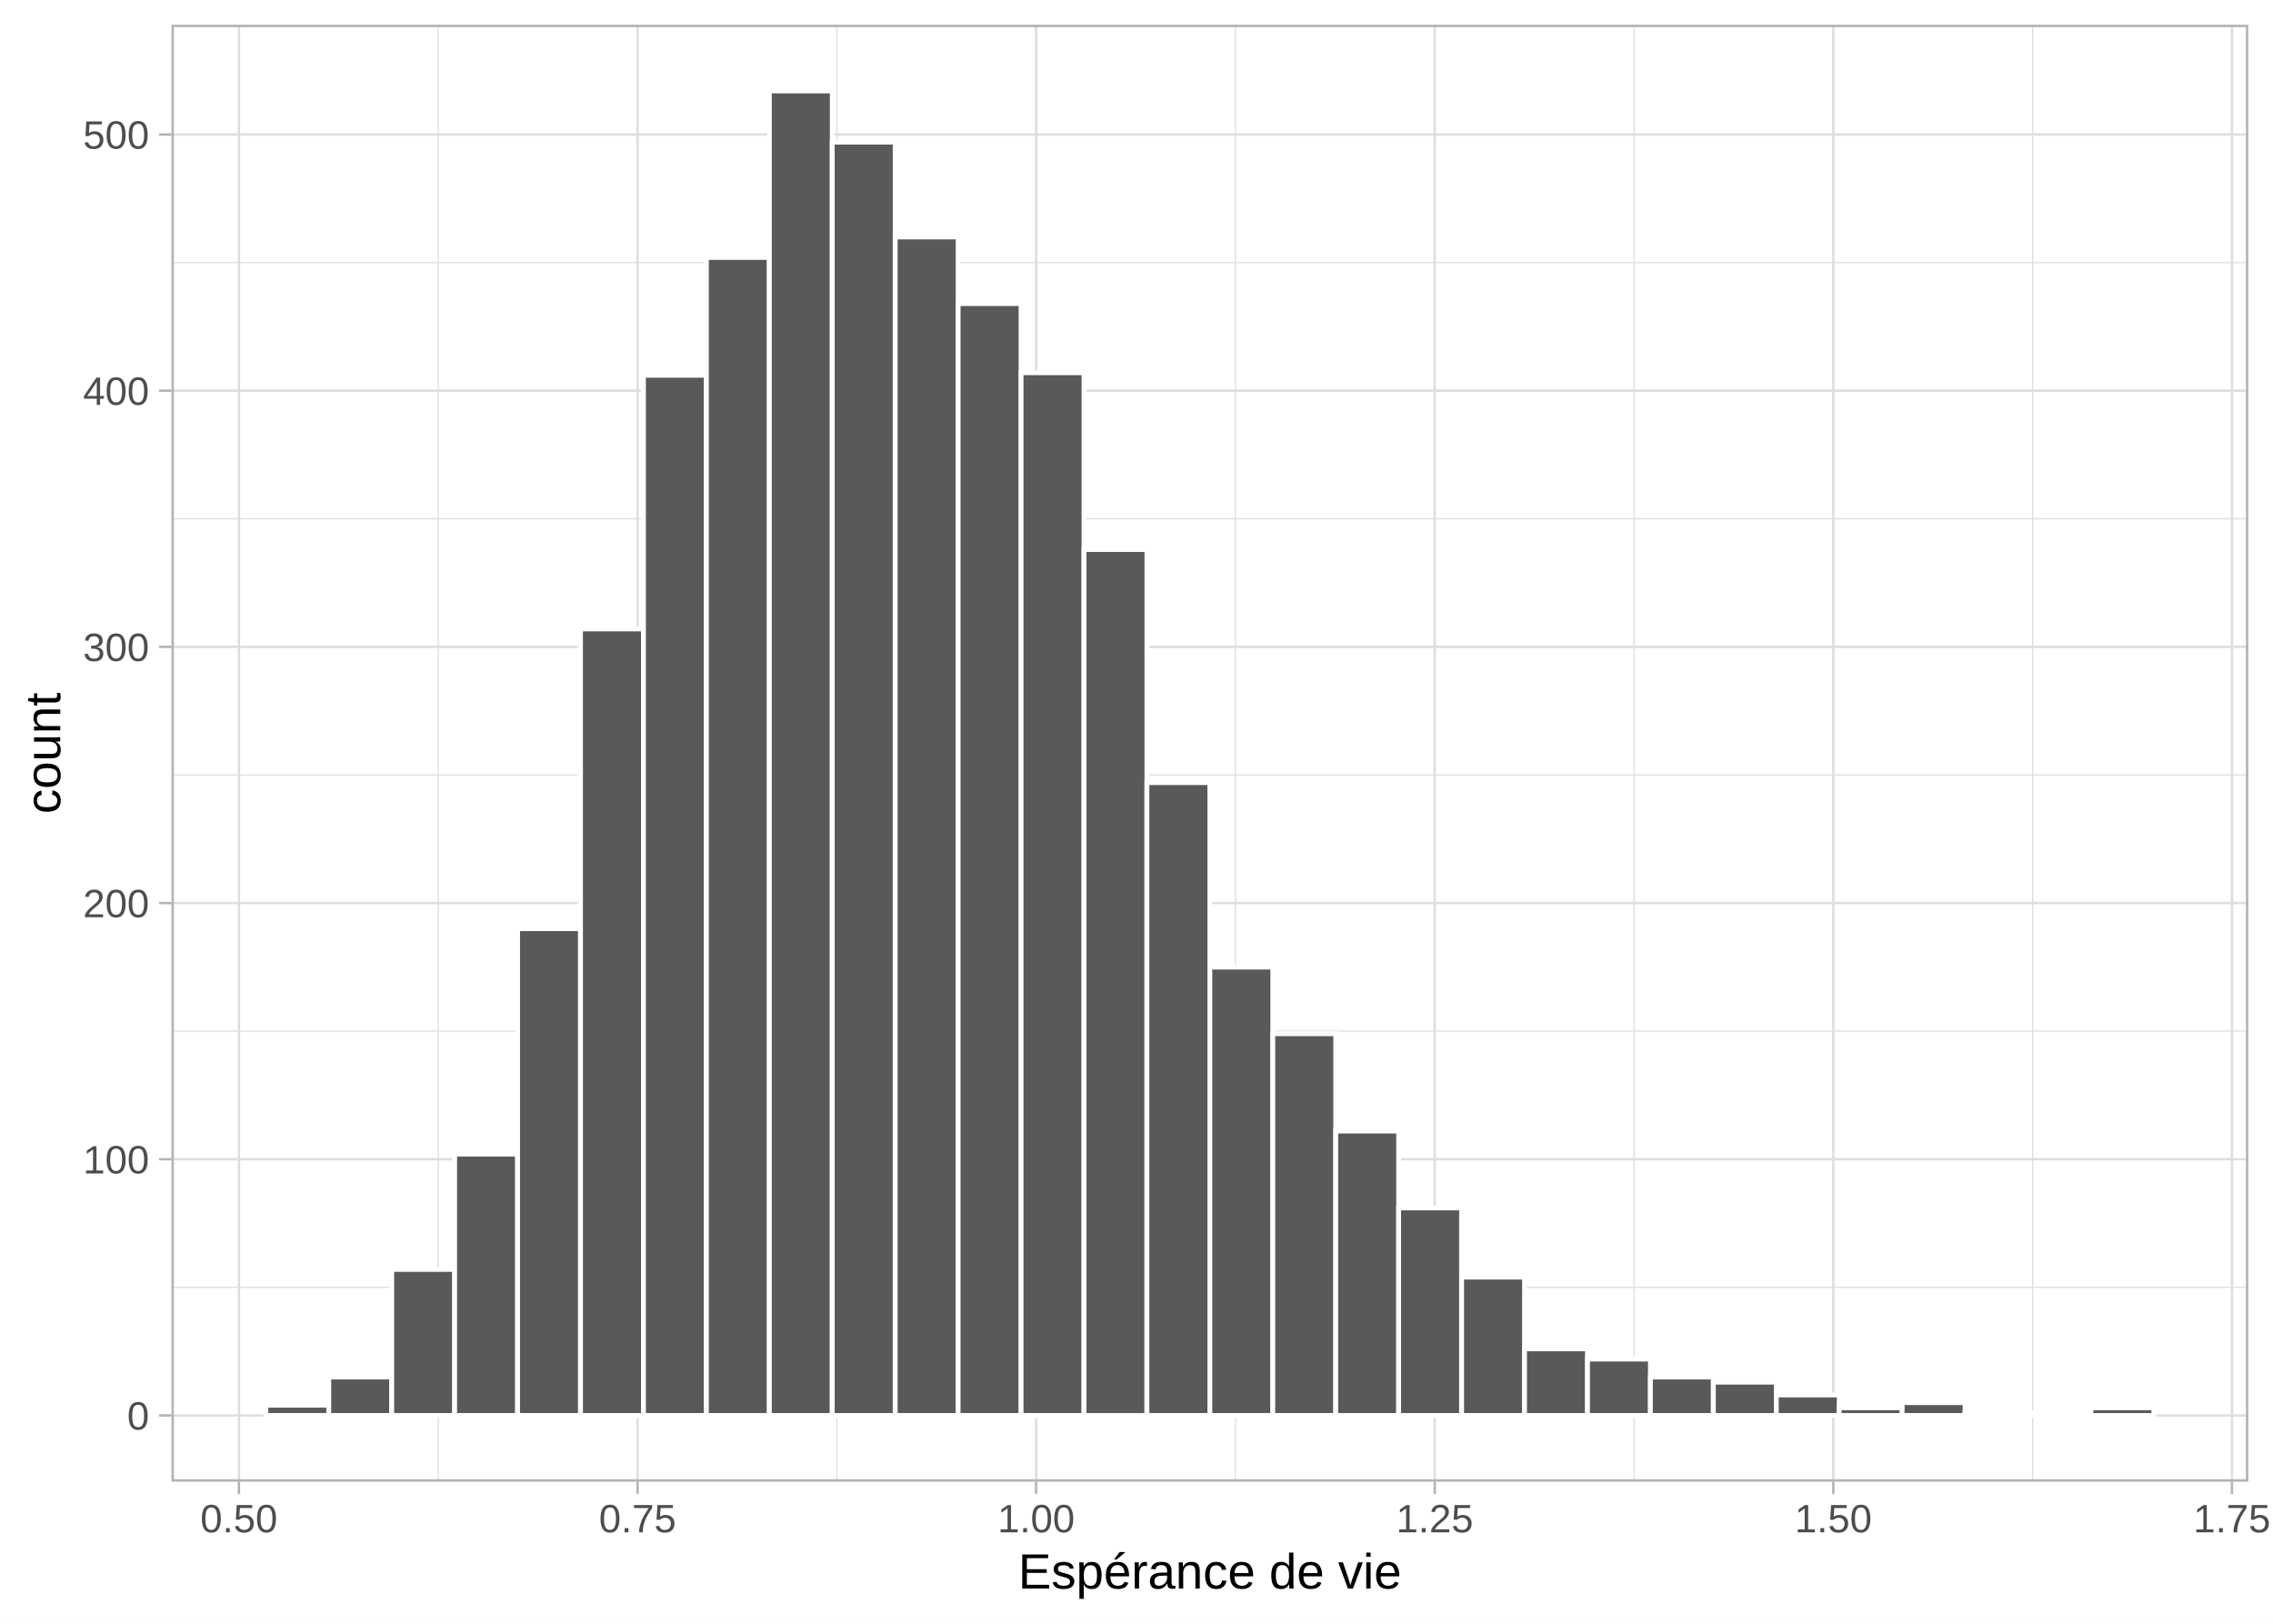
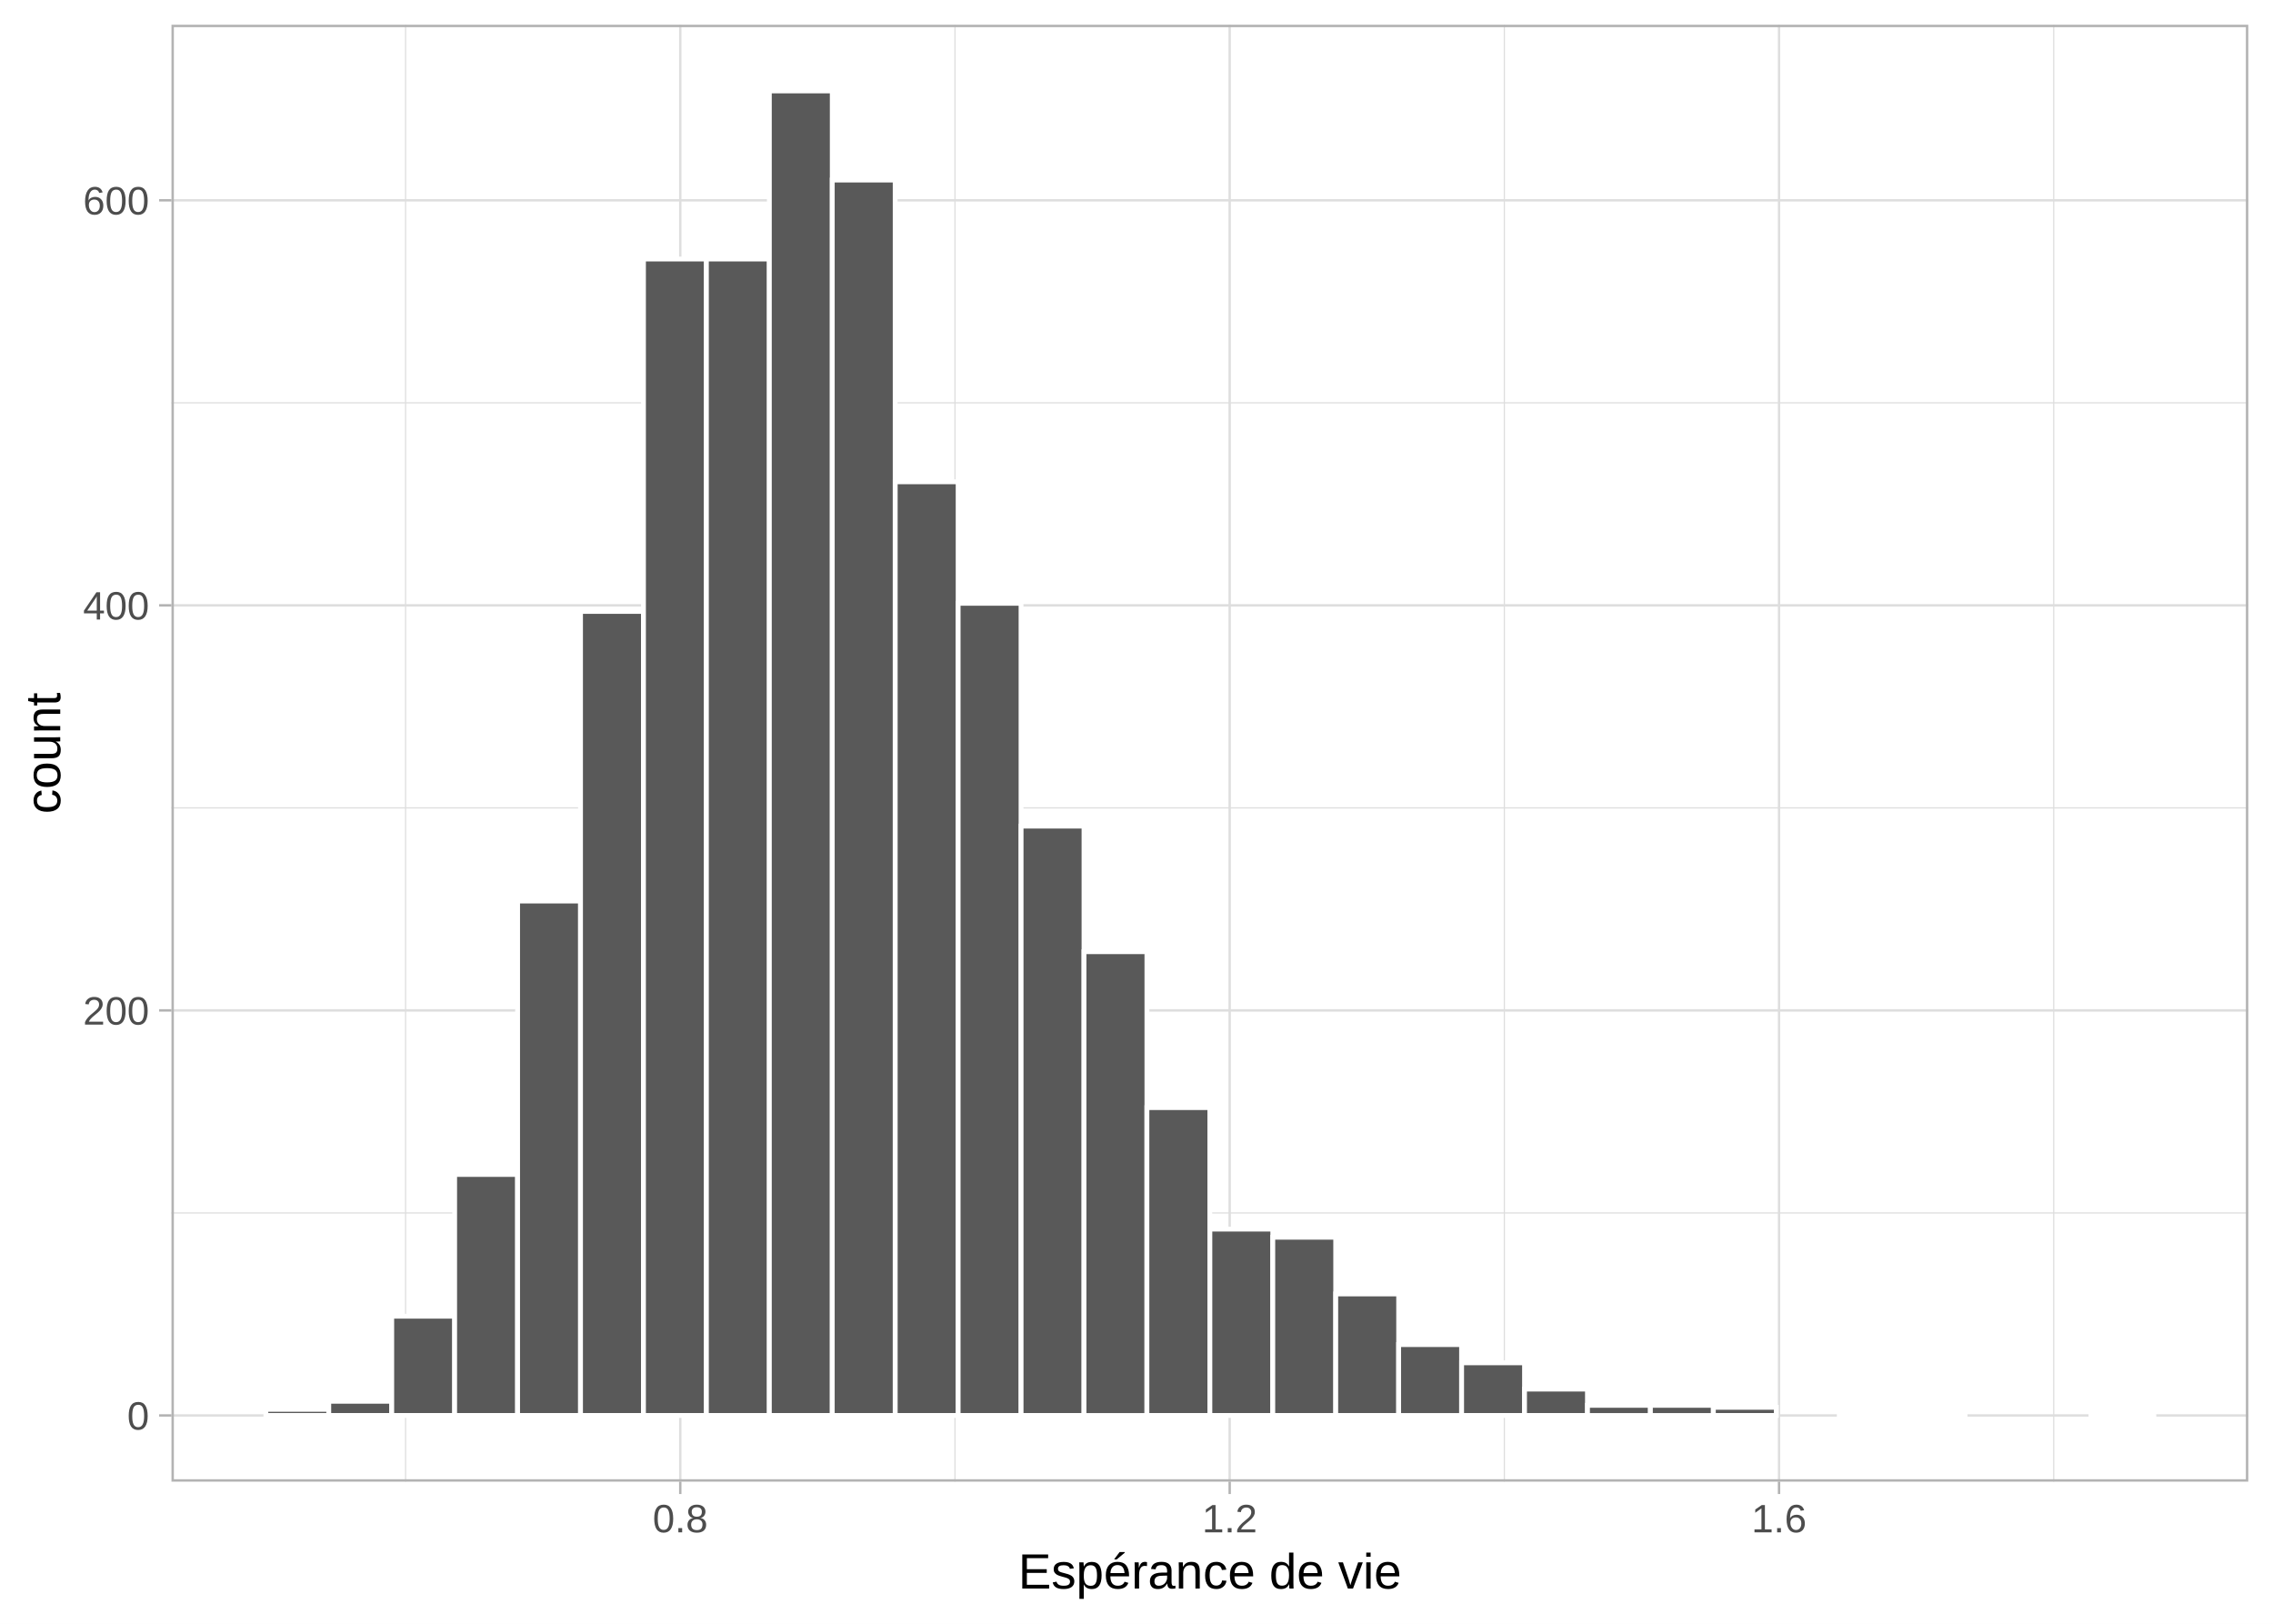
<svg xmlns="http://www.w3.org/2000/svg" width="504.00pt" height="360.00pt" viewBox="0 0 504.00 360.00">
  <g class="svglite">
    <defs>
      <style type="text/css">
    .svglite line, .svglite polyline, .svglite polygon, .svglite path, .svglite rect, .svglite circle {
      fill: none;
      stroke: #000000;
      stroke-linecap: round;
      stroke-linejoin: round;
      stroke-miterlimit: 10.00;
    }
    .svglite text {
      white-space: pre;
    }
    .svglite g.glyphgroup path {
      fill: inherit;
      stroke: none;
    }
  </style>
    </defs>
    <rect width="100%" height="100%" style="stroke: none; fill: none;" />
    <defs>
      <clipPath id="cpMC4wMHw1MDQuMDB8MC4wMHwzNjAuMDA=">
        <rect x="0.00" y="0.00" width="504.00" height="360.00" />
      </clipPath>
    </defs>
    <g clip-path="url(#cpMC4wMHw1MDQuMDB8MC4wMHwzNjAuMDA=)">
      <rect x="0.00" y="0.00" width="504.00" height="360.00" style="stroke-width: 1.07; stroke: #FFFFFF; fill: #FFFFFF;" />
    </g>
    <defs>
      <clipPath id="cpMzguMDJ8NDk4LjUyfDUuNDh8MzI4LjUw">
        <rect x="38.02" y="5.48" width="460.50" height="323.02" />
      </clipPath>
    </defs>
    <g clip-path="url(#cpMzguMDJ8NDk4LjUyfDUuNDh8MzI4LjUw)">
      <rect x="38.02" y="5.48" width="460.50" height="323.02" style="stroke-width: 1.07; stroke: none; fill: #FFFFFF;" />
-       <polyline points="38.02,285.42 498.52,285.42 " style="stroke-width: 0.27; stroke: #DEDEDE; stroke-linecap: butt;" />
-       <polyline points="38.02,228.62 498.52,228.62 " style="stroke-width: 0.27; stroke: #DEDEDE; stroke-linecap: butt;" />
-       <polyline points="38.02,171.82 498.52,171.82 " style="stroke-width: 0.27; stroke: #DEDEDE; stroke-linecap: butt;" />
-       <polyline points="38.02,115.02 498.52,115.02 " style="stroke-width: 0.27; stroke: #DEDEDE; stroke-linecap: butt;" />
-       <polyline points="38.02,58.22 498.52,58.22 " style="stroke-width: 0.27; stroke: #DEDEDE; stroke-linecap: butt;" />
-       <polyline points="97.17,328.50 97.17,5.48 " style="stroke-width: 0.27; stroke: #DEDEDE; stroke-linecap: butt;" />
-       <polyline points="185.56,328.50 185.56,5.48 " style="stroke-width: 0.27; stroke: #DEDEDE; stroke-linecap: butt;" />
-       <polyline points="273.94,328.50 273.94,5.48 " style="stroke-width: 0.27; stroke: #DEDEDE; stroke-linecap: butt;" />
-       <polyline points="362.32,328.50 362.32,5.48 " style="stroke-width: 0.27; stroke: #DEDEDE; stroke-linecap: butt;" />
-       <polyline points="450.71,328.50 450.71,5.48 " style="stroke-width: 0.27; stroke: #DEDEDE; stroke-linecap: butt;" />
+       <polyline points="38.02,268.92 498.52,268.92 " style="stroke-width: 0.27; stroke: #DEDEDE; stroke-linecap: butt;" />
+       <polyline points="38.02,179.12 498.52,179.12 " style="stroke-width: 0.27; stroke: #DEDEDE; stroke-linecap: butt;" />
+       <polyline points="38.02,89.31 498.52,89.31 " style="stroke-width: 0.27; stroke: #DEDEDE; stroke-linecap: butt;" />
+       <polyline points="89.93,328.50 89.93,5.48 " style="stroke-width: 0.27; stroke: #DEDEDE; stroke-linecap: butt;" />
+       <polyline points="211.75,328.50 211.75,5.48 " style="stroke-width: 0.27; stroke: #DEDEDE; stroke-linecap: butt;" />
+       <polyline points="333.56,328.50 333.56,5.48 " style="stroke-width: 0.27; stroke: #DEDEDE; stroke-linecap: butt;" />
+       <polyline points="455.38,328.50 455.38,5.48 " style="stroke-width: 0.27; stroke: #DEDEDE; stroke-linecap: butt;" />
      <polyline points="38.02,313.82 498.52,313.82 " style="stroke-width: 0.53; stroke: #DEDEDE; stroke-linecap: butt;" />
-       <polyline points="38.02,257.02 498.52,257.02 " style="stroke-width: 0.53; stroke: #DEDEDE; stroke-linecap: butt;" />
-       <polyline points="38.02,200.22 498.52,200.22 " style="stroke-width: 0.53; stroke: #DEDEDE; stroke-linecap: butt;" />
-       <polyline points="38.02,143.42 498.52,143.42 " style="stroke-width: 0.53; stroke: #DEDEDE; stroke-linecap: butt;" />
-       <polyline points="38.02,86.62 498.52,86.62 " style="stroke-width: 0.53; stroke: #DEDEDE; stroke-linecap: butt;" />
-       <polyline points="38.02,29.82 498.52,29.82 " style="stroke-width: 0.53; stroke: #DEDEDE; stroke-linecap: butt;" />
-       <polyline points="52.98,328.50 52.98,5.48 " style="stroke-width: 0.53; stroke: #DEDEDE; stroke-linecap: butt;" />
-       <polyline points="141.37,328.50 141.37,5.48 " style="stroke-width: 0.53; stroke: #DEDEDE; stroke-linecap: butt;" />
-       <polyline points="229.75,328.50 229.75,5.48 " style="stroke-width: 0.53; stroke: #DEDEDE; stroke-linecap: butt;" />
-       <polyline points="318.13,328.50 318.13,5.48 " style="stroke-width: 0.53; stroke: #DEDEDE; stroke-linecap: butt;" />
-       <polyline points="406.51,328.50 406.51,5.48 " style="stroke-width: 0.53; stroke: #DEDEDE; stroke-linecap: butt;" />
-       <polyline points="494.90,328.50 494.90,5.48 " style="stroke-width: 0.53; stroke: #DEDEDE; stroke-linecap: butt;" />
-       <rect x="58.95" y="311.55" width="13.95" height="2.27" style="stroke-width: 1.07; stroke: #FFFFFF; stroke-linecap: butt; stroke-linejoin: miter; fill: #595959;" />
-       <rect x="72.90" y="305.30" width="13.95" height="8.52" style="stroke-width: 1.07; stroke: #FFFFFF; stroke-linecap: butt; stroke-linejoin: miter; fill: #595959;" />
-       <rect x="86.86" y="281.44" width="13.95" height="32.38" style="stroke-width: 1.07; stroke: #FFFFFF; stroke-linecap: butt; stroke-linejoin: miter; fill: #595959;" />
-       <rect x="100.81" y="255.88" width="13.95" height="57.94" style="stroke-width: 1.07; stroke: #FFFFFF; stroke-linecap: butt; stroke-linejoin: miter; fill: #595959;" />
-       <rect x="114.77" y="205.90" width="13.95" height="107.92" style="stroke-width: 1.07; stroke: #FFFFFF; stroke-linecap: butt; stroke-linejoin: miter; fill: #595959;" />
-       <rect x="128.72" y="139.44" width="13.95" height="174.38" style="stroke-width: 1.07; stroke: #FFFFFF; stroke-linecap: butt; stroke-linejoin: miter; fill: #595959;" />
-       <rect x="142.68" y="83.21" width="13.95" height="230.61" style="stroke-width: 1.07; stroke: #FFFFFF; stroke-linecap: butt; stroke-linejoin: miter; fill: #595959;" />
-       <rect x="156.63" y="57.08" width="13.95" height="256.74" style="stroke-width: 1.07; stroke: #FFFFFF; stroke-linecap: butt; stroke-linejoin: miter; fill: #595959;" />
+       <polyline points="38.02,224.02 498.52,224.02 " style="stroke-width: 0.53; stroke: #DEDEDE; stroke-linecap: butt;" />
+       <polyline points="38.02,134.21 498.52,134.21 " style="stroke-width: 0.53; stroke: #DEDEDE; stroke-linecap: butt;" />
+       <polyline points="38.02,44.41 498.52,44.41 " style="stroke-width: 0.53; stroke: #DEDEDE; stroke-linecap: butt;" />
+       <polyline points="150.84,328.50 150.84,5.48 " style="stroke-width: 0.53; stroke: #DEDEDE; stroke-linecap: butt;" />
+       <polyline points="272.66,328.50 272.66,5.48 " style="stroke-width: 0.53; stroke: #DEDEDE; stroke-linecap: butt;" />
+       <polyline points="394.47,328.50 394.47,5.48 " style="stroke-width: 0.53; stroke: #DEDEDE; stroke-linecap: butt;" />
+       <rect x="58.95" y="312.47" width="13.95" height="1.35" style="stroke-width: 1.07; stroke: #FFFFFF; stroke-linecap: butt; stroke-linejoin: miter; fill: #595959;" />
+       <rect x="72.90" y="310.68" width="13.95" height="3.14" style="stroke-width: 1.07; stroke: #FFFFFF; stroke-linecap: butt; stroke-linejoin: miter; fill: #595959;" />
+       <rect x="86.86" y="291.82" width="13.95" height="22.00" style="stroke-width: 1.07; stroke: #FFFFFF; stroke-linecap: butt; stroke-linejoin: miter; fill: #595959;" />
+       <rect x="100.81" y="260.39" width="13.95" height="53.43" style="stroke-width: 1.07; stroke: #FFFFFF; stroke-linecap: butt; stroke-linejoin: miter; fill: #595959;" />
+       <rect x="114.77" y="199.77" width="13.95" height="114.05" style="stroke-width: 1.07; stroke: #FFFFFF; stroke-linecap: butt; stroke-linejoin: miter; fill: #595959;" />
+       <rect x="128.72" y="135.56" width="13.95" height="178.26" style="stroke-width: 1.07; stroke: #FFFFFF; stroke-linecap: butt; stroke-linejoin: miter; fill: #595959;" />
+       <rect x="142.68" y="57.43" width="13.95" height="256.39" style="stroke-width: 1.07; stroke: #FFFFFF; stroke-linecap: butt; stroke-linejoin: miter; fill: #595959;" />
+       <rect x="156.63" y="57.43" width="13.95" height="256.39" style="stroke-width: 1.07; stroke: #FFFFFF; stroke-linecap: butt; stroke-linejoin: miter; fill: #595959;" />
      <rect x="170.59" y="20.16" width="13.95" height="293.66" style="stroke-width: 1.07; stroke: #FFFFFF; stroke-linecap: butt; stroke-linejoin: miter; fill: #595959;" />
-       <rect x="184.54" y="31.52" width="13.95" height="282.30" style="stroke-width: 1.07; stroke: #FFFFFF; stroke-linecap: butt; stroke-linejoin: miter; fill: #595959;" />
-       <rect x="198.50" y="52.54" width="13.95" height="261.28" style="stroke-width: 1.07; stroke: #FFFFFF; stroke-linecap: butt; stroke-linejoin: miter; fill: #595959;" />
-       <rect x="212.45" y="67.31" width="13.95" height="246.51" style="stroke-width: 1.07; stroke: #FFFFFF; stroke-linecap: butt; stroke-linejoin: miter; fill: #595959;" />
-       <rect x="226.41" y="82.64" width="13.95" height="231.18" style="stroke-width: 1.07; stroke: #FFFFFF; stroke-linecap: butt; stroke-linejoin: miter; fill: #595959;" />
-       <rect x="240.36" y="121.84" width="13.95" height="191.99" style="stroke-width: 1.07; stroke: #FFFFFF; stroke-linecap: butt; stroke-linejoin: miter; fill: #595959;" />
-       <rect x="254.31" y="173.52" width="13.95" height="140.30" style="stroke-width: 1.07; stroke: #FFFFFF; stroke-linecap: butt; stroke-linejoin: miter; fill: #595959;" />
-       <rect x="268.27" y="214.42" width="13.95" height="99.40" style="stroke-width: 1.07; stroke: #FFFFFF; stroke-linecap: butt; stroke-linejoin: miter; fill: #595959;" />
-       <rect x="282.22" y="229.19" width="13.95" height="84.63" style="stroke-width: 1.07; stroke: #FFFFFF; stroke-linecap: butt; stroke-linejoin: miter; fill: #595959;" />
-       <rect x="296.18" y="250.77" width="13.95" height="63.05" style="stroke-width: 1.07; stroke: #FFFFFF; stroke-linecap: butt; stroke-linejoin: miter; fill: #595959;" />
-       <rect x="310.13" y="267.81" width="13.95" height="46.01" style="stroke-width: 1.07; stroke: #FFFFFF; stroke-linecap: butt; stroke-linejoin: miter; fill: #595959;" />
-       <rect x="324.09" y="283.15" width="13.95" height="30.67" style="stroke-width: 1.07; stroke: #FFFFFF; stroke-linecap: butt; stroke-linejoin: miter; fill: #595959;" />
-       <rect x="338.04" y="299.05" width="13.95" height="14.77" style="stroke-width: 1.07; stroke: #FFFFFF; stroke-linecap: butt; stroke-linejoin: miter; fill: #595959;" />
-       <rect x="352.00" y="301.32" width="13.95" height="12.50" style="stroke-width: 1.07; stroke: #FFFFFF; stroke-linecap: butt; stroke-linejoin: miter; fill: #595959;" />
-       <rect x="365.95" y="305.30" width="13.95" height="8.52" style="stroke-width: 1.07; stroke: #FFFFFF; stroke-linecap: butt; stroke-linejoin: miter; fill: #595959;" />
-       <rect x="379.91" y="306.44" width="13.95" height="7.38" style="stroke-width: 1.07; stroke: #FFFFFF; stroke-linecap: butt; stroke-linejoin: miter; fill: #595959;" />
-       <rect x="393.86" y="309.28" width="13.95" height="4.54" style="stroke-width: 1.07; stroke: #FFFFFF; stroke-linecap: butt; stroke-linejoin: miter; fill: #595959;" />
-       <rect x="407.82" y="312.12" width="13.95" height="1.70" style="stroke-width: 1.07; stroke: #FFFFFF; stroke-linecap: butt; stroke-linejoin: miter; fill: #595959;" />
-       <rect x="421.77" y="310.98" width="13.95" height="2.84" style="stroke-width: 1.07; stroke: #FFFFFF; stroke-linecap: butt; stroke-linejoin: miter; fill: #595959;" />
-       <rect x="435.72" y="313.25" width="13.95" height="0.57" style="stroke-width: 1.07; stroke: #FFFFFF; stroke-linecap: butt; stroke-linejoin: miter; fill: #595959;" />
-       <rect x="449.68" y="313.25" width="13.95" height="0.57" style="stroke-width: 1.07; stroke: #FFFFFF; stroke-linecap: butt; stroke-linejoin: miter; fill: #595959;" />
-       <rect x="463.63" y="312.12" width="13.95" height="1.70" style="stroke-width: 1.07; stroke: #FFFFFF; stroke-linecap: butt; stroke-linejoin: miter; fill: #595959;" />
+       <rect x="184.54" y="39.92" width="13.95" height="273.90" style="stroke-width: 1.07; stroke: #FFFFFF; stroke-linecap: butt; stroke-linejoin: miter; fill: #595959;" />
+       <rect x="198.50" y="106.82" width="13.95" height="207.00" style="stroke-width: 1.07; stroke: #FFFFFF; stroke-linecap: butt; stroke-linejoin: miter; fill: #595959;" />
+       <rect x="212.45" y="133.76" width="13.95" height="180.06" style="stroke-width: 1.07; stroke: #FFFFFF; stroke-linecap: butt; stroke-linejoin: miter; fill: #595959;" />
+       <rect x="226.41" y="183.16" width="13.95" height="130.66" style="stroke-width: 1.07; stroke: #FFFFFF; stroke-linecap: butt; stroke-linejoin: miter; fill: #595959;" />
+       <rect x="240.36" y="211.00" width="13.95" height="102.83" style="stroke-width: 1.07; stroke: #FFFFFF; stroke-linecap: butt; stroke-linejoin: miter; fill: #595959;" />
+       <rect x="254.31" y="245.57" width="13.95" height="68.25" style="stroke-width: 1.07; stroke: #FFFFFF; stroke-linecap: butt; stroke-linejoin: miter; fill: #595959;" />
+       <rect x="268.27" y="272.51" width="13.95" height="41.31" style="stroke-width: 1.07; stroke: #FFFFFF; stroke-linecap: butt; stroke-linejoin: miter; fill: #595959;" />
+       <rect x="282.22" y="274.31" width="13.95" height="39.51" style="stroke-width: 1.07; stroke: #FFFFFF; stroke-linecap: butt; stroke-linejoin: miter; fill: #595959;" />
+       <rect x="296.18" y="286.88" width="13.95" height="26.94" style="stroke-width: 1.07; stroke: #FFFFFF; stroke-linecap: butt; stroke-linejoin: miter; fill: #595959;" />
+       <rect x="310.13" y="298.11" width="13.95" height="15.72" style="stroke-width: 1.07; stroke: #FFFFFF; stroke-linecap: butt; stroke-linejoin: miter; fill: #595959;" />
+       <rect x="324.09" y="302.15" width="13.95" height="11.67" style="stroke-width: 1.07; stroke: #FFFFFF; stroke-linecap: butt; stroke-linejoin: miter; fill: #595959;" />
+       <rect x="338.04" y="307.98" width="13.95" height="5.84" style="stroke-width: 1.07; stroke: #FFFFFF; stroke-linecap: butt; stroke-linejoin: miter; fill: #595959;" />
+       <rect x="352.00" y="311.58" width="13.95" height="2.25" style="stroke-width: 1.07; stroke: #FFFFFF; stroke-linecap: butt; stroke-linejoin: miter; fill: #595959;" />
+       <rect x="365.95" y="311.58" width="13.95" height="2.25" style="stroke-width: 1.07; stroke: #FFFFFF; stroke-linecap: butt; stroke-linejoin: miter; fill: #595959;" />
+       <rect x="379.91" y="312.02" width="13.95" height="1.80" style="stroke-width: 1.07; stroke: #FFFFFF; stroke-linecap: butt; stroke-linejoin: miter; fill: #595959;" />
+       <rect x="393.86" y="313.82" width="13.95" height="0.00" style="stroke-width: 1.07; stroke: #FFFFFF; stroke-linecap: butt; stroke-linejoin: miter; fill: #595959;" />
+       <rect x="407.82" y="313.37" width="13.95" height="0.45" style="stroke-width: 1.07; stroke: #FFFFFF; stroke-linecap: butt; stroke-linejoin: miter; fill: #595959;" />
+       <rect x="421.77" y="313.37" width="13.95" height="0.45" style="stroke-width: 1.07; stroke: #FFFFFF; stroke-linecap: butt; stroke-linejoin: miter; fill: #595959;" />
+       <rect x="435.72" y="313.82" width="13.95" height="0.00" style="stroke-width: 1.07; stroke: #FFFFFF; stroke-linecap: butt; stroke-linejoin: miter; fill: #595959;" />
+       <rect x="449.68" y="313.82" width="13.95" height="0.00" style="stroke-width: 1.07; stroke: #FFFFFF; stroke-linecap: butt; stroke-linejoin: miter; fill: #595959;" />
+       <rect x="463.63" y="313.37" width="13.95" height="0.45" style="stroke-width: 1.07; stroke: #FFFFFF; stroke-linecap: butt; stroke-linejoin: miter; fill: #595959;" />
      <rect x="38.02" y="5.48" width="460.50" height="323.02" style="stroke-width: 1.07; stroke: #B3B3B3;" />
    </g>
    <g clip-path="url(#cpMC4wMHw1MDQuMDB8MC4wMHwzNjAuMDA=)">
      <text x="33.09" y="316.97" text-anchor="end" style="font-size: 8.80px;fill: #4D4D4D; font-family: &quot;Arial&quot;;" textLength="4.89px" lengthAdjust="spacingAndGlyphs">0</text>
-       <text x="33.09" y="260.17" text-anchor="end" style="font-size: 8.80px;fill: #4D4D4D; font-family: &quot;Arial&quot;;" textLength="14.67px" lengthAdjust="spacingAndGlyphs">100</text>
-       <text x="33.09" y="203.37" text-anchor="end" style="font-size: 8.80px;fill: #4D4D4D; font-family: &quot;Arial&quot;;" textLength="14.67px" lengthAdjust="spacingAndGlyphs">200</text>
-       <text x="33.09" y="146.57" text-anchor="end" style="font-size: 8.80px;fill: #4D4D4D; font-family: &quot;Arial&quot;;" textLength="14.67px" lengthAdjust="spacingAndGlyphs">300</text>
-       <text x="33.09" y="89.77" text-anchor="end" style="font-size: 8.80px;fill: #4D4D4D; font-family: &quot;Arial&quot;;" textLength="14.67px" lengthAdjust="spacingAndGlyphs">400</text>
-       <text x="33.09" y="32.97" text-anchor="end" style="font-size: 8.80px;fill: #4D4D4D; font-family: &quot;Arial&quot;;" textLength="14.67px" lengthAdjust="spacingAndGlyphs">500</text>
+       <text x="33.09" y="227.17" text-anchor="end" style="font-size: 8.80px;fill: #4D4D4D; font-family: &quot;Arial&quot;;" textLength="14.67px" lengthAdjust="spacingAndGlyphs">200</text>
+       <text x="33.09" y="137.36" text-anchor="end" style="font-size: 8.80px;fill: #4D4D4D; font-family: &quot;Arial&quot;;" textLength="14.67px" lengthAdjust="spacingAndGlyphs">400</text>
+       <text x="33.09" y="47.56" text-anchor="end" style="font-size: 8.80px;fill: #4D4D4D; font-family: &quot;Arial&quot;;" textLength="14.67px" lengthAdjust="spacingAndGlyphs">600</text>
      <polyline points="35.28,313.82 38.02,313.82 " style="stroke-width: 0.53; stroke: #B3B3B3; stroke-linecap: butt;" />
-       <polyline points="35.28,257.02 38.02,257.02 " style="stroke-width: 0.53; stroke: #B3B3B3; stroke-linecap: butt;" />
-       <polyline points="35.28,200.22 38.02,200.22 " style="stroke-width: 0.53; stroke: #B3B3B3; stroke-linecap: butt;" />
-       <polyline points="35.28,143.42 38.02,143.42 " style="stroke-width: 0.53; stroke: #B3B3B3; stroke-linecap: butt;" />
-       <polyline points="35.28,86.62 38.02,86.62 " style="stroke-width: 0.53; stroke: #B3B3B3; stroke-linecap: butt;" />
-       <polyline points="35.28,29.82 38.02,29.82 " style="stroke-width: 0.53; stroke: #B3B3B3; stroke-linecap: butt;" />
-       <polyline points="52.98,331.24 52.98,328.50 " style="stroke-width: 0.53; stroke: #B3B3B3; stroke-linecap: butt;" />
-       <polyline points="141.37,331.24 141.37,328.50 " style="stroke-width: 0.53; stroke: #B3B3B3; stroke-linecap: butt;" />
-       <polyline points="229.75,331.24 229.75,328.50 " style="stroke-width: 0.53; stroke: #B3B3B3; stroke-linecap: butt;" />
-       <polyline points="318.13,331.24 318.13,328.50 " style="stroke-width: 0.53; stroke: #B3B3B3; stroke-linecap: butt;" />
-       <polyline points="406.51,331.24 406.51,328.50 " style="stroke-width: 0.53; stroke: #B3B3B3; stroke-linecap: butt;" />
-       <polyline points="494.90,331.24 494.90,328.50 " style="stroke-width: 0.53; stroke: #B3B3B3; stroke-linecap: butt;" />
-       <text x="52.98" y="339.74" text-anchor="middle" style="font-size: 8.80px;fill: #4D4D4D; font-family: &quot;Arial&quot;;" textLength="17.11px" lengthAdjust="spacingAndGlyphs">0.50</text>
-       <text x="141.37" y="339.74" text-anchor="middle" style="font-size: 8.80px;fill: #4D4D4D; font-family: &quot;Arial&quot;;" textLength="17.11px" lengthAdjust="spacingAndGlyphs">0.75</text>
-       <text x="229.75" y="339.74" text-anchor="middle" style="font-size: 8.80px;fill: #4D4D4D; font-family: &quot;Arial&quot;;" textLength="17.11px" lengthAdjust="spacingAndGlyphs">1.00</text>
-       <text x="318.13" y="339.74" text-anchor="middle" style="font-size: 8.80px;fill: #4D4D4D; font-family: &quot;Arial&quot;;" textLength="17.11px" lengthAdjust="spacingAndGlyphs">1.25</text>
-       <text x="406.51" y="339.74" text-anchor="middle" style="font-size: 8.80px;fill: #4D4D4D; font-family: &quot;Arial&quot;;" textLength="17.11px" lengthAdjust="spacingAndGlyphs">1.50</text>
-       <text x="494.90" y="339.74" text-anchor="middle" style="font-size: 8.80px;fill: #4D4D4D; font-family: &quot;Arial&quot;;" textLength="17.11px" lengthAdjust="spacingAndGlyphs">1.75</text>
+       <polyline points="35.28,224.02 38.02,224.02 " style="stroke-width: 0.53; stroke: #B3B3B3; stroke-linecap: butt;" />
+       <polyline points="35.28,134.21 38.02,134.21 " style="stroke-width: 0.53; stroke: #B3B3B3; stroke-linecap: butt;" />
+       <polyline points="35.28,44.41 38.02,44.41 " style="stroke-width: 0.53; stroke: #B3B3B3; stroke-linecap: butt;" />
+       <polyline points="150.84,331.24 150.84,328.50 " style="stroke-width: 0.53; stroke: #B3B3B3; stroke-linecap: butt;" />
+       <polyline points="272.66,331.24 272.66,328.50 " style="stroke-width: 0.53; stroke: #B3B3B3; stroke-linecap: butt;" />
+       <polyline points="394.47,331.24 394.47,328.50 " style="stroke-width: 0.53; stroke: #B3B3B3; stroke-linecap: butt;" />
+       <text x="150.84" y="339.74" text-anchor="middle" style="font-size: 8.80px;fill: #4D4D4D; font-family: &quot;Arial&quot;;" textLength="12.22px" lengthAdjust="spacingAndGlyphs">0.8</text>
+       <text x="272.66" y="339.74" text-anchor="middle" style="font-size: 8.80px;fill: #4D4D4D; font-family: &quot;Arial&quot;;" textLength="12.22px" lengthAdjust="spacingAndGlyphs">1.2</text>
+       <text x="394.47" y="339.74" text-anchor="middle" style="font-size: 8.80px;fill: #4D4D4D; font-family: &quot;Arial&quot;;" textLength="12.22px" lengthAdjust="spacingAndGlyphs">1.6</text>
      <text x="268.27" y="352.20" text-anchor="middle" style="font-size: 11.00px; font-family: &quot;Arial&quot;;" textLength="85.06px" lengthAdjust="spacingAndGlyphs">Espérance de vie</text>
      <text transform="translate(13.36,166.99) rotate(-90)" text-anchor="middle" style="font-size: 11.00px; font-family: &quot;Arial&quot;;" textLength="26.94px" lengthAdjust="spacingAndGlyphs">count</text>
    </g>
  </g>
</svg>
